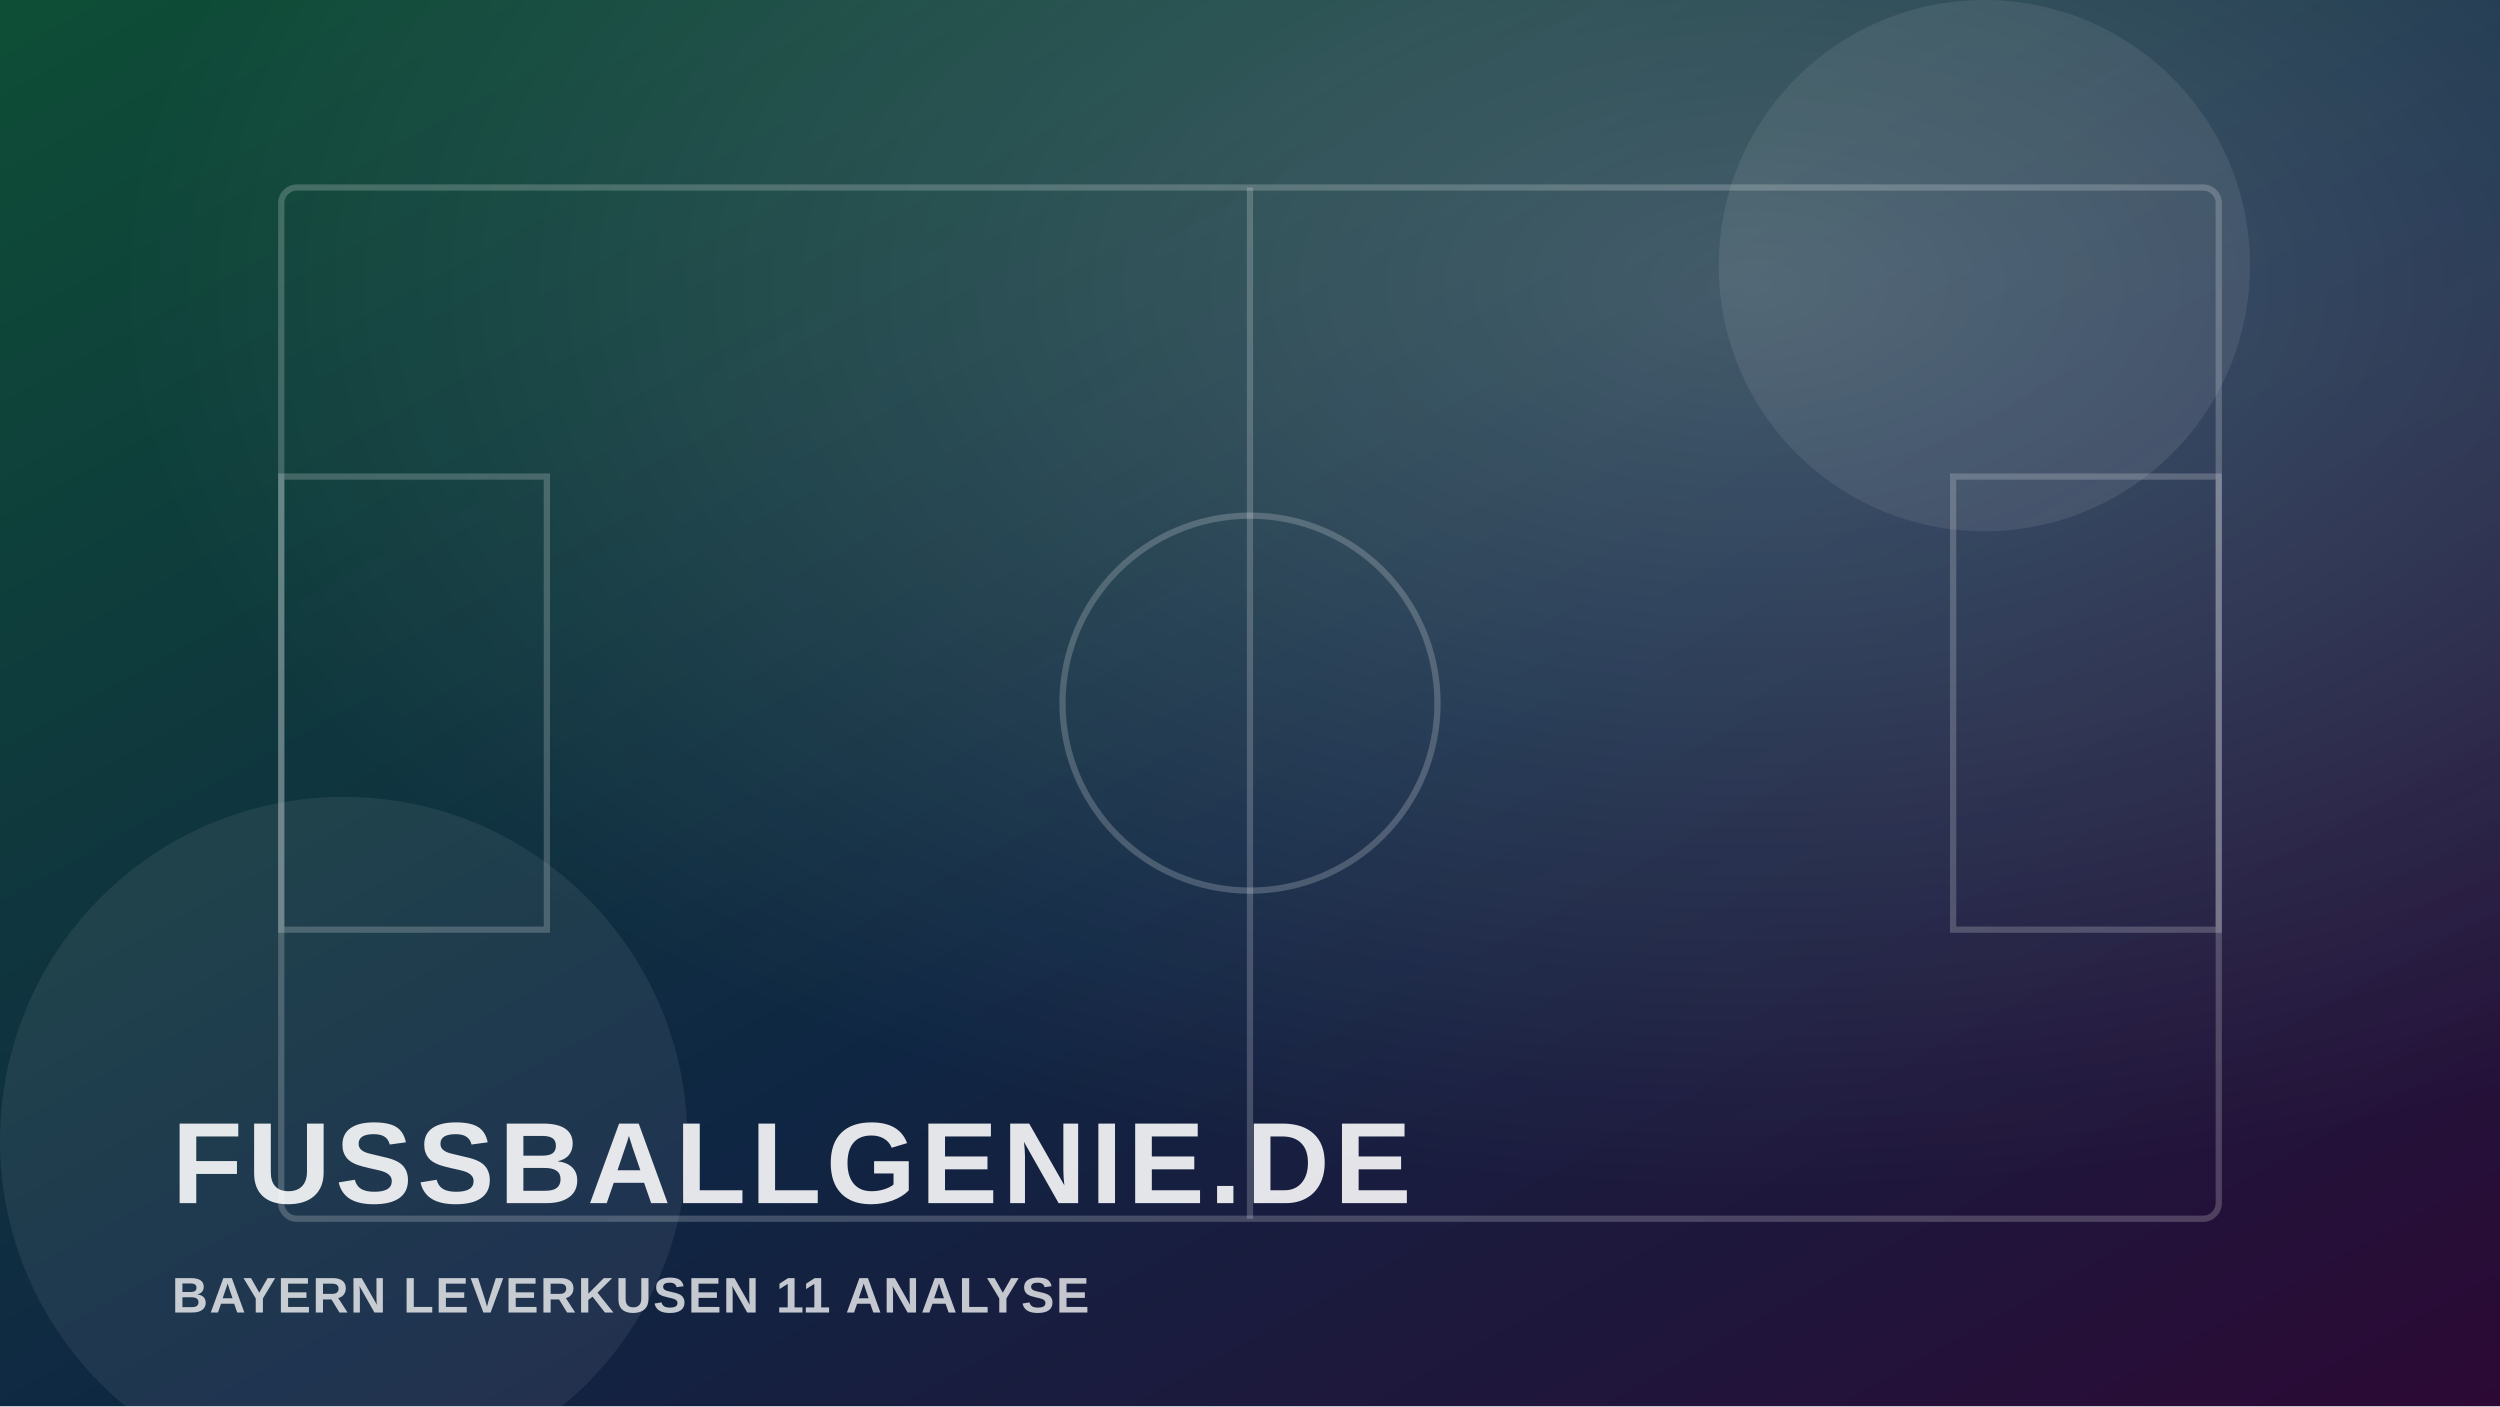
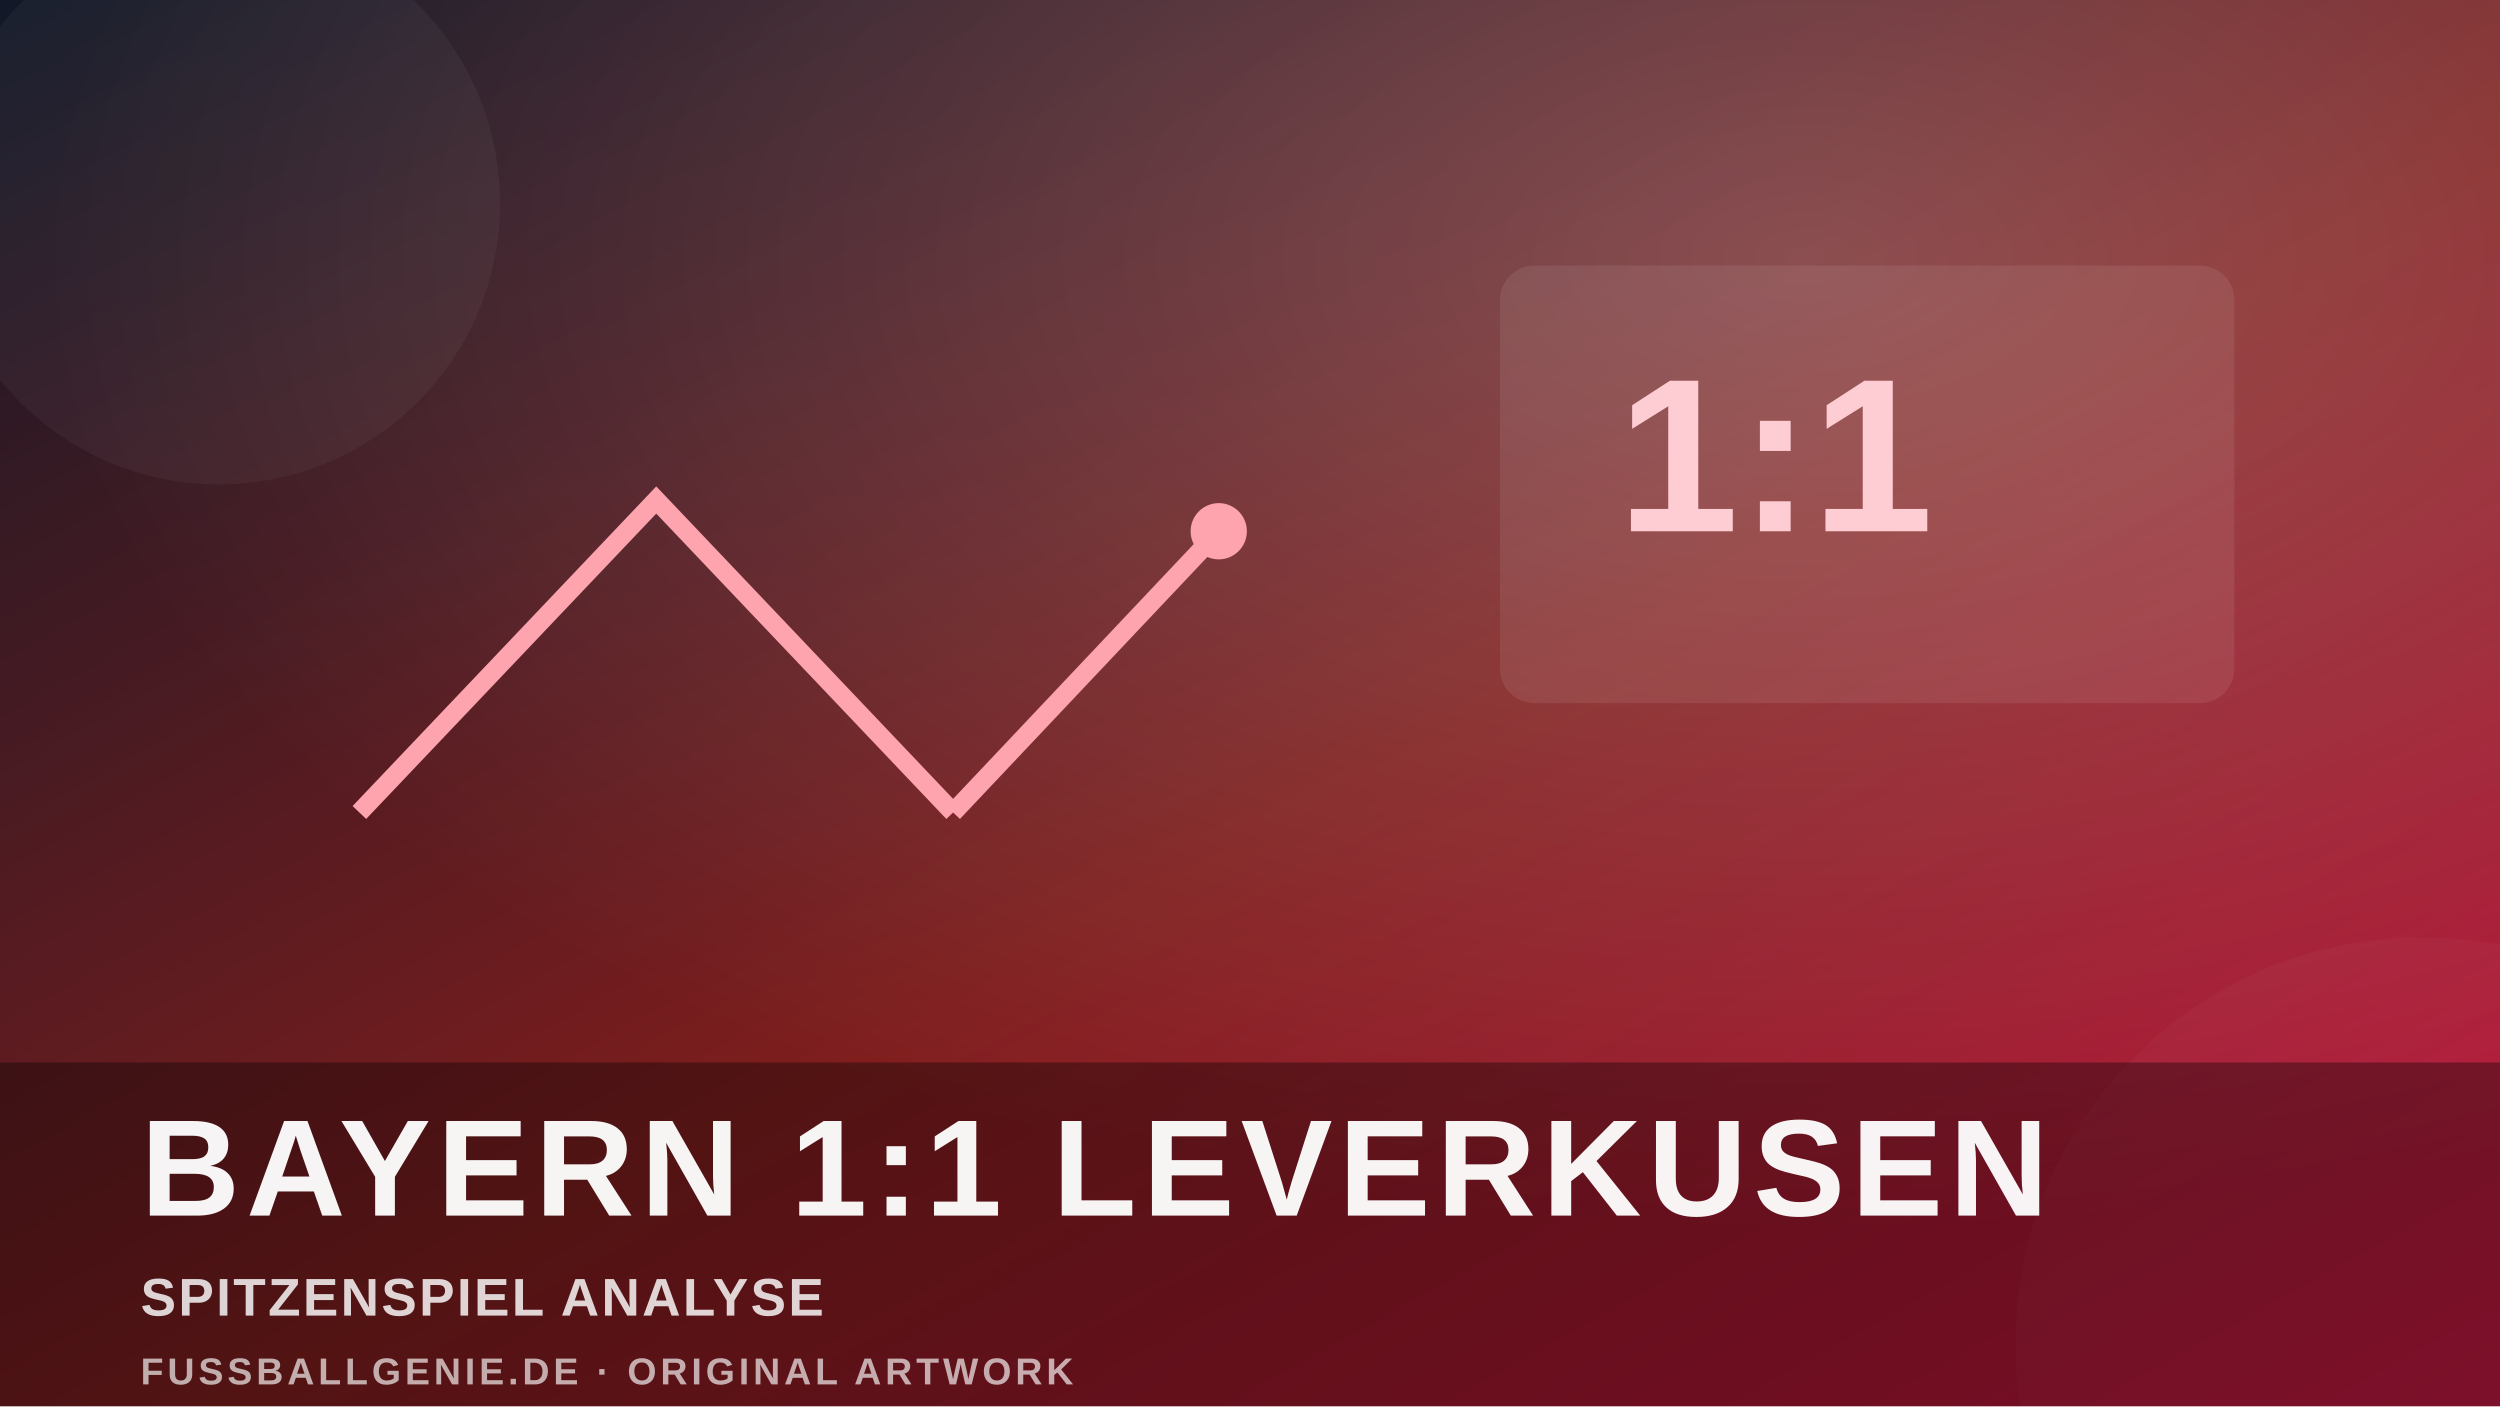
- <svg xmlns="http://www.w3.org/2000/svg" width="1600" height="900" viewBox="0 0 1600 900" role="img" aria-label="BAYERN LEVERKUSEN 11 ANALYSE">
+ <svg xmlns="http://www.w3.org/2000/svg" width="1600" height="900" viewBox="0 0 1600 900" role="img" aria-label="BAYERN 1:1 LEVERKUSEN">
  <defs>
-     <linearGradient id="g" x1="0" y1="0" x2="1" y2="1">
-       <stop offset="0%" stop-color="hsl(158,70%,18%)" />
-       <stop offset="55%" stop-color="hsl(213,64%,16%)" />
-       <stop offset="100%" stop-color="hsl(288,72%,12%)" />
+     <linearGradient id="bg" x1="0" y1="0" x2="1" y2="1">
+       <stop offset="0%" stop-color="#111827" />
+       <stop offset="55%" stop-color="#7f1d1d" />
+       <stop offset="100%" stop-color="#be123c" />
    </linearGradient>
-     <radialGradient id="r" cx="70%" cy="20%" r="65%">
+     <radialGradient id="glow" cx="72%" cy="18%" r="70%">
      <stop offset="0%" stop-color="rgba(255,255,255,.22)" />
      <stop offset="100%" stop-color="rgba(255,255,255,0)" />
    </radialGradient>
  </defs>
-   <rect width="1600" height="900" fill="url(#g)" />
-   <rect width="1600" height="900" fill="url(#r)" />
-   <circle cx="1270" cy="170" r="170" fill="rgba(255,255,255,.08)" />
-   <circle cx="220" cy="730" r="220" fill="rgba(255,255,255,.07)" />
-   <g stroke="rgba(255,255,255,.2)" fill="none" stroke-width="4">
-     <rect x="180" y="120" width="1240" height="660" rx="10" />
-     <circle cx="800" cy="450" r="120" />
-     <line x1="800" y1="120" x2="800" y2="780" />
-     <rect x="180" y="305" width="170" height="290" />
-     <rect x="1250" y="305" width="170" height="290" />
+   <rect width="1600" height="900" fill="url(#bg)" />
+   <rect width="1600" height="900" fill="url(#glow)" />
+   <g opacity=".35">
+     <circle cx="140" cy="130" r="180" fill="rgba(255,255,255,.12)" />
+     <circle cx="1550" cy="860" r="260" fill="rgba(255,255,255,.08)" />
  </g>
-   <text x="110" y="770" fill="rgba(255,255,255,.88)" font-family="Barlow Condensed, Arial, sans-serif" font-size="74" font-weight="800" letter-spacing="3">FUSSBALLGENIE.DE</text>
-   <text x="110" y="840" fill="rgba(255,255,255,.75)" font-family="Barlow, Arial, sans-serif" font-size="32" font-weight="600" letter-spacing="1">BAYERN LEVERKUSEN 11 ANALYSE</text>
+   <g>
+     <rect x="960" y="170" width="470" height="280" rx="22" fill="rgba(255,255,255,.08)" />
+     <text x="1035" y="340" fill="#fecdd3" font-family="Barlow Condensed, Arial" font-size="140" font-weight="900">1:1</text>
+     <path d="M230 520 L420 320 L610 520" stroke="#fda4af" stroke-width="12" fill="none" />
+     <path d="M610 520 L780 340" stroke="#fda4af" stroke-width="12" fill="none" />
+     <circle cx="780" cy="340" r="18" fill="#fda4af" />
+   </g>
+   <rect x="0" y="680" width="1600" height="220" fill="rgba(0,0,0,.35)" />
+   <text x="90" y="778" fill="rgba(255,255,255,.95)" font-family="Barlow Condensed, Arial, sans-serif" font-size="88" font-weight="900" letter-spacing="4">BAYERN 1:1 LEVERKUSEN</text>
+   <text x="90" y="842" fill="rgba(255,255,255,.82)" font-family="Barlow, Arial, sans-serif" font-size="34" font-weight="700" letter-spacing="1.5">SPITZENSPIEL ANALYSE</text>
+   <text x="90" y="886" fill="rgba(255,255,255,.65)" font-family="Barlow Condensed, Arial, sans-serif" font-size="24" font-weight="700" letter-spacing="2.5">FUSSBALLGENIE.DE · ORIGINAL ARTWORK</text>
</svg>
